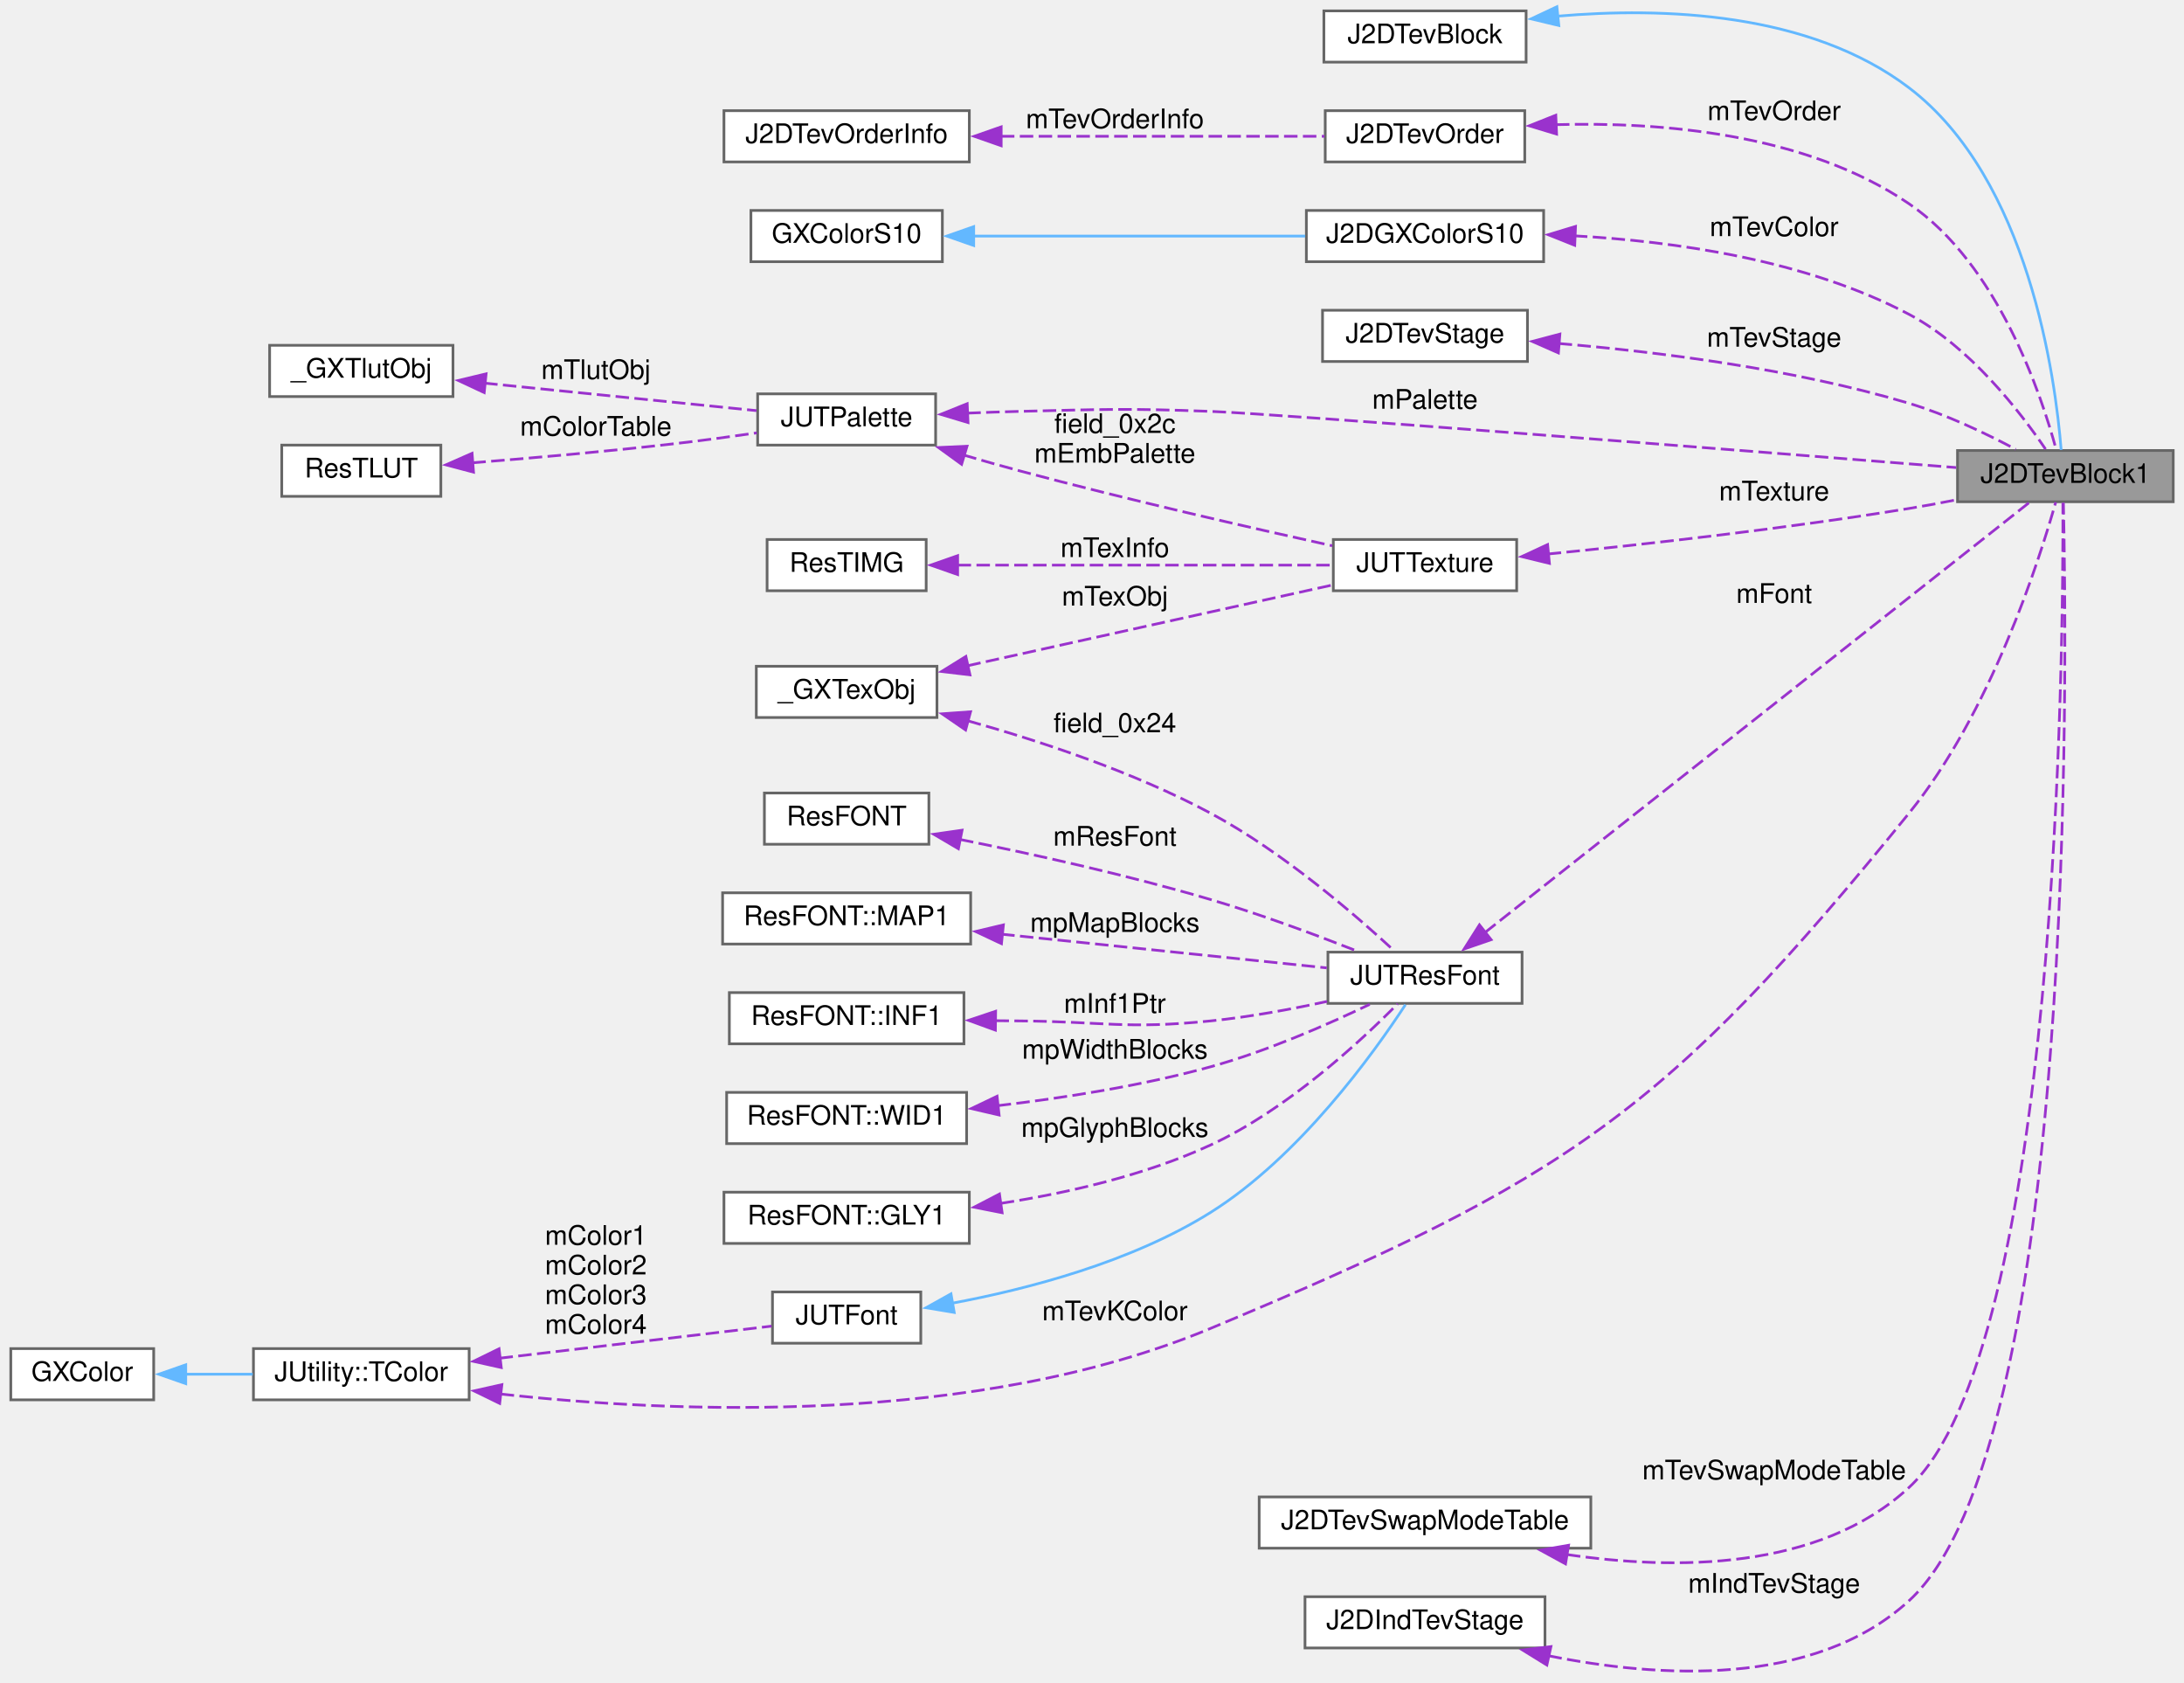
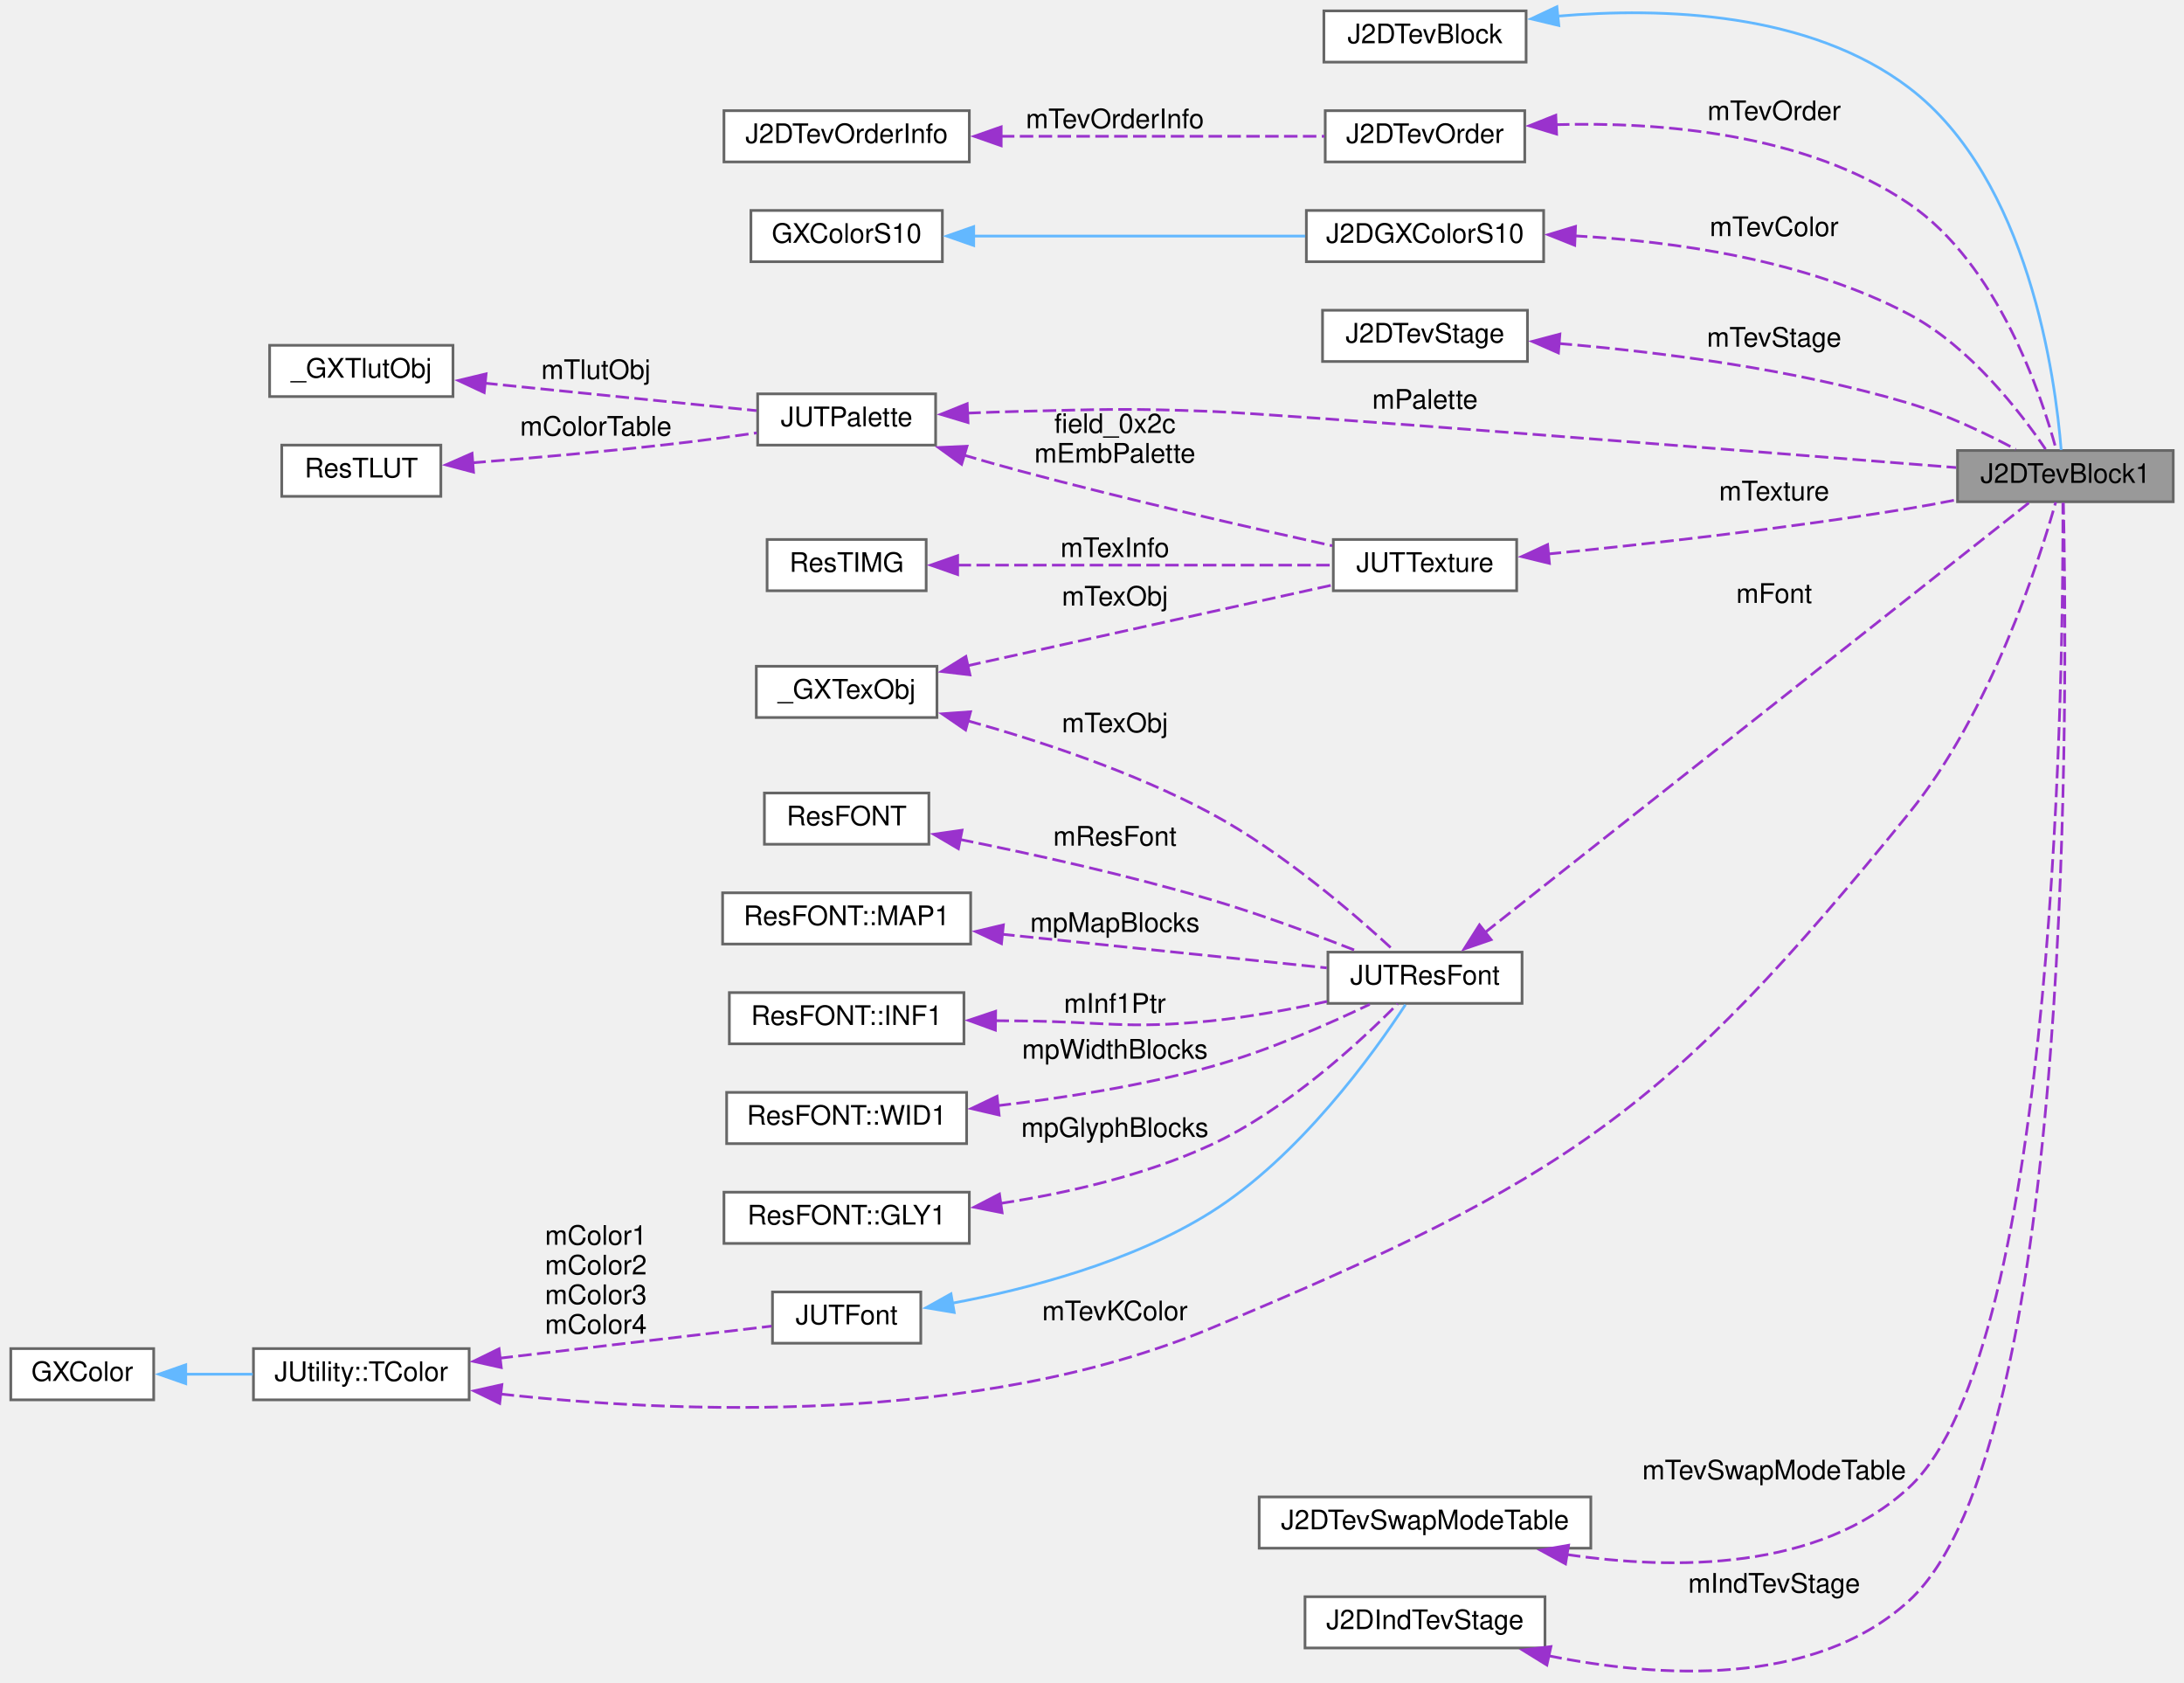
<svg xmlns="http://www.w3.org/2000/svg" xmlns:xlink="http://www.w3.org/1999/xlink" width="810pt" height="624pt" viewBox="0.00 0.00 810.00 623.93">
  <g id="graph0" class="graph" transform="scale(1 1) rotate(0) translate(4 619.93)">
    <g id="node1" class="node">
      <g id="a_node1">
        <a xlink:title=" ">
          <polygon fill="#999999" stroke="#666666" points="802,-452.93 722,-452.93 722,-433.93 802,-433.93 802,-452.93" />
          <text text-anchor="middle" x="762" y="-440.93" font-family="Helvetica,sans-Serif" font-size="10.00">J2DTevBlock1</text>
        </a>
      </g>
    </g>
    <g id="node2" class="node">
      <g id="a_node2">
        <a xlink:href="classJ2DTevBlock.html" target="_top" xlink:title=" ">
          <polygon fill="white" stroke="#666666" points="562,-615.93 487,-615.93 487,-596.93 562,-596.93 562,-615.93" />
          <text text-anchor="middle" x="524.5" y="-603.93" font-family="Helvetica,sans-Serif" font-size="10.00">J2DTevBlock</text>
        </a>
      </g>
    </g>
    <g id="edge1" class="edge">
      <path fill="none" stroke="#63b8ff" d="M573.65,-613.97C612.67,-617.35 667.05,-615.52 704,-587.43 748.52,-553.58 758.32,-479.67 760.44,-453.15" />
      <polygon fill="#63b8ff" stroke="#63b8ff" points="574.14,-610.51 563.83,-612.97 573.42,-617.47 574.14,-610.51" />
    </g>
    <g id="node3" class="node">
      <g id="a_node3">
        <a xlink:href="classJ2DTevOrder.html" target="_top" xlink:title=" ">
          <polygon fill="white" stroke="#666666" points="561.5,-578.93 487.5,-578.93 487.5,-559.93 561.5,-559.93 561.5,-578.93" />
          <text text-anchor="middle" x="524.5" y="-566.93" font-family="Helvetica,sans-Serif" font-size="10.00">J2DTevOrder</text>
        </a>
      </g>
    </g>
    <g id="edge2" class="edge">
      <path fill="none" stroke="#9a32cd" stroke-dasharray="5,2" d="M573.08,-573.74C611.59,-574.82 665.56,-570.61 704,-544.43 736.95,-521.98 753.03,-473.84 758.62,-453.17" />
      <polygon fill="#9a32cd" stroke="#9a32cd" points="573.31,-570.25 563.17,-573.32 573.01,-577.24 573.31,-570.25" />
      <text text-anchor="middle" x="654" y="-575.43" font-family="Helvetica,sans-Serif" font-size="10.00"> mTevOrder</text>
    </g>
    <g id="node4" class="node">
      <g id="a_node4">
        <a xlink:href="structJ2DTevOrderInfo.html" target="_top" xlink:title=" ">
          <polygon fill="white" stroke="#666666" points="355.5,-578.93 264.5,-578.93 264.5,-559.93 355.5,-559.93 355.5,-578.93" />
          <text text-anchor="middle" x="310" y="-566.93" font-family="Helvetica,sans-Serif" font-size="10.00">J2DTevOrderInfo</text>
        </a>
      </g>
    </g>
    <g id="edge3" class="edge">
      <path fill="none" stroke="#9a32cd" stroke-dasharray="5,2" d="M367.22,-569.43C405.22,-569.43 454.29,-569.43 487.22,-569.43" />
      <polygon fill="#9a32cd" stroke="#9a32cd" points="367.32,-565.93 357.32,-569.43 367.32,-572.93 367.32,-565.93" />
      <text text-anchor="middle" x="409.5" y="-572.43" font-family="Helvetica,sans-Serif" font-size="10.00"> mTevOrderInfo</text>
    </g>
    <g id="node5" class="node">
      <g id="a_node5">
        <a xlink:href="structJ2DGXColorS10.html" target="_top" xlink:title=" ">
          <polygon fill="white" stroke="#666666" points="568.5,-541.93 480.5,-541.93 480.5,-522.93 568.5,-522.93 568.5,-541.93" />
          <text text-anchor="middle" x="524.5" y="-529.93" font-family="Helvetica,sans-Serif" font-size="10.00">J2DGXColorS10</text>
        </a>
      </g>
    </g>
    <g id="edge4" class="edge">
      <path fill="none" stroke="#9a32cd" stroke-dasharray="5,2" d="M579.73,-532.53C616.67,-530.53 665.64,-523.7 704,-503.43 726.61,-491.48 745.34,-467.14 754.65,-453.42" />
      <polygon fill="#9a32cd" stroke="#9a32cd" points="580.03,-529.02 570.19,-532.94 580.33,-536.01 580.03,-529.02" />
      <text text-anchor="middle" x="654" y="-532.43" font-family="Helvetica,sans-Serif" font-size="10.00"> mTevColor</text>
    </g>
    <g id="node6" class="node">
      <g id="a_node6">
        <a xlink:href="struct__GXColorS10.html" target="_top" xlink:title=" ">
          <polygon fill="white" stroke="#666666" points="345.5,-541.93 274.5,-541.93 274.5,-522.93 345.5,-522.93 345.5,-541.93" />
          <text text-anchor="middle" x="310" y="-529.93" font-family="Helvetica,sans-Serif" font-size="10.00">GXColorS10</text>
        </a>
      </g>
    </g>
    <g id="edge5" class="edge">
      <path fill="none" stroke="#63b8ff" d="M356.94,-532.43C393.47,-532.43 444.22,-532.43 480.07,-532.43" />
      <polygon fill="#63b8ff" stroke="#63b8ff" points="357.13,-528.93 347.13,-532.43 357.13,-535.93 357.13,-528.93" />
    </g>
    <g id="node7" class="node">
      <g id="a_node7">
        <a xlink:href="classJ2DTevStage.html" target="_top" xlink:title=" ">
          <polygon fill="white" stroke="#666666" points="562.5,-504.93 486.5,-504.93 486.5,-485.93 562.5,-485.93 562.5,-504.93" />
          <text text-anchor="middle" x="524.5" y="-492.93" font-family="Helvetica,sans-Serif" font-size="10.00">J2DTevStage</text>
        </a>
      </g>
    </g>
    <g id="edge6" class="edge">
      <path fill="none" stroke="#9a32cd" stroke-dasharray="5,2" d="M574.06,-492.61C610.44,-489.55 661.12,-483.26 704,-470.43 717.85,-466.28 732.57,-459.23 743.58,-453.38" />
      <polygon fill="#9a32cd" stroke="#9a32cd" points="573.98,-489.11 564.29,-493.38 574.53,-496.09 573.98,-489.11" />
      <text text-anchor="middle" x="654" y="-491.43" font-family="Helvetica,sans-Serif" font-size="10.00"> mTevStage</text>
    </g>
    <g id="node8" class="node">
      <g id="a_node8">
        <a xlink:href="structJUtility_1_1TColor.html" target="_top" xlink:title=" ">
          <polygon fill="white" stroke="#666666" points="170,-119.93 90,-119.93 90,-100.93 170,-100.93 170,-119.93" />
          <text text-anchor="middle" x="130" y="-107.93" font-family="Helvetica,sans-Serif" font-size="10.00">JUtility::TColor</text>
        </a>
      </g>
    </g>
    <g id="edge7" class="edge">
      <path fill="none" stroke="#9a32cd" stroke-dasharray="5,2" d="M181.68,-103.09C245.73,-96.03 358.1,-91.12 445,-127.43 576.97,-182.56 613.89,-207.36 704,-318.43 734.2,-355.66 752.12,-411.48 758.42,-433.75" />
      <polygon fill="#9a32cd" stroke="#9a32cd" points="181.32,-99.61 171.8,-104.25 182.14,-106.56 181.32,-99.61" />
      <text text-anchor="middle" x="409.5" y="-130.43" font-family="Helvetica,sans-Serif" font-size="10.00"> mTevKColor</text>
    </g>
    <g id="node19" class="node">
      <g id="a_node19">
        <a xlink:href="structJUTFont.html" target="_top" xlink:title=" ">
          <polygon fill="white" stroke="#666666" points="337.5,-140.93 282.5,-140.93 282.5,-121.93 337.5,-121.93 337.5,-140.93" />
          <text text-anchor="middle" x="310" y="-128.93" font-family="Helvetica,sans-Serif" font-size="10.00">JUTFont</text>
        </a>
      </g>
    </g>
    <g id="edge20" class="edge">
      <path fill="none" stroke="#9a32cd" stroke-dasharray="5,2" d="M181.25,-116.36C214.03,-120.22 255.51,-125.12 282.16,-128.26" />
      <polygon fill="#9a32cd" stroke="#9a32cd" points="181.91,-112.91 171.57,-115.21 181.09,-119.86 181.91,-112.91" />
      <text text-anchor="middle" x="217" y="-158.43" font-family="Helvetica,sans-Serif" font-size="10.00"> mColor1</text>
      <text text-anchor="middle" x="217" y="-147.43" font-family="Helvetica,sans-Serif" font-size="10.00">mColor2</text>
      <text text-anchor="middle" x="217" y="-136.43" font-family="Helvetica,sans-Serif" font-size="10.00">mColor3</text>
      <text text-anchor="middle" x="217" y="-125.43" font-family="Helvetica,sans-Serif" font-size="10.00">mColor4</text>
    </g>
    <g id="node9" class="node">
      <g id="a_node9">
        <a xlink:href="struct__GXColor.html" target="_top" xlink:title=" ">
          <polygon fill="white" stroke="#666666" points="53,-119.93 0,-119.93 0,-100.93 53,-100.93 53,-119.93" />
          <text text-anchor="middle" x="26.5" y="-107.93" font-family="Helvetica,sans-Serif" font-size="10.00">GXColor</text>
        </a>
      </g>
    </g>
    <g id="edge8" class="edge">
      <path fill="none" stroke="#63b8ff" d="M64.81,-110.43C72.93,-110.43 81.55,-110.43 89.74,-110.43" />
      <polygon fill="#63b8ff" stroke="#63b8ff" points="64.89,-106.93 54.89,-110.43 64.89,-113.93 64.89,-106.93" />
    </g>
    <g id="node10" class="node">
      <g id="a_node10">
        <a xlink:href="classJ2DTevSwapModeTable.html" target="_top" xlink:title=" ">
          <polygon fill="white" stroke="#666666" points="586,-64.93 463,-64.93 463,-45.93 586,-45.93 586,-64.93" />
          <text text-anchor="middle" x="524.5" y="-52.93" font-family="Helvetica,sans-Serif" font-size="10.00">J2DTevSwapModeTable</text>
        </a>
      </g>
    </g>
    <g id="edge9" class="edge">
      <path fill="none" stroke="#9a32cd" stroke-dasharray="5,2" d="M577.16,-43.57C616.93,-37.73 670.57,-37.51 704,-68.43 759.36,-119.62 761.29,-379.3 761.08,-433.5" />
      <polygon fill="#9a32cd" stroke="#9a32cd" points="576.62,-40.11 567.32,-45.19 577.76,-47.02 576.62,-40.11" />
      <text text-anchor="middle" x="654" y="-71.43" font-family="Helvetica,sans-Serif" font-size="10.00"> mTevSwapModeTable</text>
    </g>
    <g id="node11" class="node">
      <g id="a_node11">
        <a xlink:href="classJ2DIndTevStage.html" target="_top" xlink:title=" ">
          <polygon fill="white" stroke="#666666" points="569,-27.93 480,-27.93 480,-8.93 569,-8.93 569,-27.93" />
          <text text-anchor="middle" x="524.5" y="-15.93" font-family="Helvetica,sans-Serif" font-size="10.00">J2DIndTevStage</text>
        </a>
      </g>
    </g>
    <g id="edge10" class="edge">
      <path fill="none" stroke="#9a32cd" stroke-dasharray="5,2" d="M570.3,-6.05C610.5,2.08 668.48,6 704,-26.43 766.2,-83.2 762.6,-375.8 761.27,-433.53" />
      <polygon fill="#9a32cd" stroke="#9a32cd" points="569.7,-2.6 560.69,-8.17 571.21,-9.44 569.7,-2.6" />
      <text text-anchor="middle" x="654" y="-29.43" font-family="Helvetica,sans-Serif" font-size="10.00"> mIndTevStage</text>
    </g>
    <g id="node12" class="node">
      <g id="a_node12">
        <a xlink:href="classJUTTexture.html" target="_top" xlink:title=" ">
          <polygon fill="white" stroke="#666666" points="558.5,-419.93 490.5,-419.93 490.5,-400.93 558.5,-400.93 558.5,-419.93" />
          <text text-anchor="middle" x="524.5" y="-407.93" font-family="Helvetica,sans-Serif" font-size="10.00">JUTTexture</text>
        </a>
      </g>
    </g>
    <g id="edge11" class="edge">
      <path fill="none" stroke="#9a32cd" stroke-dasharray="5,2" d="M570.01,-414.54C606.22,-418.15 658.57,-423.99 704,-431.43 709.69,-432.36 715.67,-433.47 721.53,-434.64" />
      <polygon fill="#9a32cd" stroke="#9a32cd" points="570.65,-411.08 560.36,-413.59 569.97,-418.05 570.65,-411.08" />
      <text text-anchor="middle" x="654" y="-434.43" font-family="Helvetica,sans-Serif" font-size="10.00"> mTexture</text>
    </g>
    <g id="node13" class="node">
      <g id="a_node13">
        <a xlink:href="struct__GXTexObj.html" target="_top" xlink:title=" ">
          <polygon fill="white" stroke="#666666" points="343.5,-372.93 276.5,-372.93 276.5,-353.93 343.5,-353.93 343.5,-372.93" />
          <text text-anchor="middle" x="310" y="-360.93" font-family="Helvetica,sans-Serif" font-size="10.00">_GXTexObj</text>
        </a>
      </g>
    </g>
    <g id="edge12" class="edge">
      <path fill="none" stroke="#9a32cd" stroke-dasharray="5,2" d="M354.79,-373.11C394.93,-381.99 453.51,-394.95 490.02,-403.02" />
      <polygon fill="#9a32cd" stroke="#9a32cd" points="355.74,-369.74 345.22,-370.99 354.22,-376.57 355.74,-369.74" />
      <text text-anchor="middle" x="409.5" y="-395.43" font-family="Helvetica,sans-Serif" font-size="10.00"> mTexObj</text>
    </g>
    <g id="node18" class="node">
      <g id="a_node18">
        <a xlink:href="structJUTResFont.html" target="_top" xlink:title=" ">
          <polygon fill="white" stroke="#666666" points="560.5,-266.93 488.5,-266.93 488.5,-247.93 560.5,-247.93 560.5,-266.93" />
          <text text-anchor="middle" x="524.5" y="-254.93" font-family="Helvetica,sans-Serif" font-size="10.00">JUTResFont</text>
        </a>
      </g>
    </g>
    <g id="edge21" class="edge">
      <path fill="none" stroke="#9a32cd" stroke-dasharray="5,2" d="M354.96,-352.7C381.88,-345.17 416.52,-333.7 445,-318.43 471.77,-304.07 498.83,-280.62 513.14,-267.37" />
      <polygon fill="#9a32cd" stroke="#9a32cd" points="354.13,-349.3 345.39,-355.3 355.96,-356.06 354.13,-349.3" />
-       <text text-anchor="middle" x="409.5" y="-348.43" font-family="Helvetica,sans-Serif" font-size="10.00"> field_0x24</text>
+       <text text-anchor="middle" x="409.5" y="-348.43" font-family="Helvetica,sans-Serif" font-size="10.00"> mTexObj</text>
    </g>
    <g id="node14" class="node">
      <g id="a_node14">
        <a xlink:href="structResTIMG.html" target="_top" xlink:title=" ">
          <polygon fill="white" stroke="#666666" points="339.5,-419.93 280.5,-419.93 280.5,-400.93 339.5,-400.93 339.5,-419.93" />
          <text text-anchor="middle" x="310" y="-407.93" font-family="Helvetica,sans-Serif" font-size="10.00">ResTIMG</text>
        </a>
      </g>
    </g>
    <g id="edge13" class="edge">
      <path fill="none" stroke="#9a32cd" stroke-dasharray="5,2" d="M351.15,-410.43C391.33,-410.43 452.43,-410.43 490.06,-410.43" />
      <polygon fill="#9a32cd" stroke="#9a32cd" points="351.17,-406.93 341.17,-410.43 351.17,-413.93 351.17,-406.93" />
      <text text-anchor="middle" x="409.5" y="-413.43" font-family="Helvetica,sans-Serif" font-size="10.00"> mTexInfo</text>
    </g>
    <g id="node15" class="node">
      <g id="a_node15">
        <a xlink:href="classJUTPalette.html" target="_top" xlink:title=" ">
          <polygon fill="white" stroke="#666666" points="343,-473.93 277,-473.93 277,-454.93 343,-454.93 343,-473.93" />
          <text text-anchor="middle" x="310" y="-461.93" font-family="Helvetica,sans-Serif" font-size="10.00">JUTPalette</text>
        </a>
      </g>
    </g>
    <g id="edge17" class="edge">
      <path fill="none" stroke="#9a32cd" stroke-dasharray="5,2" d="M354.75,-466.78C361.2,-467.05 367.77,-467.28 374,-467.43 405.55,-468.18 413.47,-468.62 445,-467.43 471.94,-466.41 642.86,-452.88 721.5,-446.6" />
      <polygon fill="#9a32cd" stroke="#9a32cd" points="355.02,-463.29 344.88,-466.33 354.71,-470.28 355.02,-463.29" />
      <text text-anchor="middle" x="524.5" y="-468.43" font-family="Helvetica,sans-Serif" font-size="10.00"> mPalette</text>
    </g>
    <g id="edge14" class="edge">
      <path fill="none" stroke="#9a32cd" stroke-dasharray="5,2" d="M353.25,-451.29C360.16,-449.25 367.26,-447.23 374,-445.43 413.66,-434.82 459.7,-424.31 490.1,-417.61" />
      <polygon fill="#9a32cd" stroke="#9a32cd" points="352.64,-447.81 344.07,-454.03 354.65,-454.52 352.64,-447.81" />
      <text text-anchor="middle" x="409.5" y="-459.43" font-family="Helvetica,sans-Serif" font-size="10.00"> field_0x2c</text>
      <text text-anchor="middle" x="409.5" y="-448.43" font-family="Helvetica,sans-Serif" font-size="10.00">mEmbPalette</text>
    </g>
    <g id="node16" class="node">
      <g id="a_node16">
        <a xlink:href="struct__GXTlutObj.html" target="_top" xlink:title=" ">
          <polygon fill="white" stroke="#666666" points="164,-491.93 96,-491.93 96,-472.93 164,-472.93 164,-491.93" />
          <text text-anchor="middle" x="130" y="-479.93" font-family="Helvetica,sans-Serif" font-size="10.00">_GXTlutObj</text>
        </a>
      </g>
    </g>
    <g id="edge15" class="edge">
      <path fill="none" stroke="#9a32cd" stroke-dasharray="5,2" d="M175.56,-477.92C206.95,-474.75 248.28,-470.57 276.57,-467.71" />
      <polygon fill="#9a32cd" stroke="#9a32cd" points="175.58,-474.4 165.99,-478.89 176.29,-481.36 175.58,-474.4" />
      <text text-anchor="middle" x="217" y="-479.43" font-family="Helvetica,sans-Serif" font-size="10.00"> mTlutObj</text>
    </g>
    <g id="node17" class="node">
      <g id="a_node17">
        <a xlink:href="structResTLUT.html" target="_top" xlink:title=" ">
          <polygon fill="white" stroke="#666666" points="159.5,-454.93 100.5,-454.93 100.5,-435.93 159.5,-435.93 159.5,-454.93" />
          <text text-anchor="middle" x="130" y="-442.93" font-family="Helvetica,sans-Serif" font-size="10.00">ResTLUT</text>
        </a>
      </g>
    </g>
    <g id="edge16" class="edge">
      <path fill="none" stroke="#9a32cd" stroke-dasharray="5,2" d="M171.18,-448.37C193.29,-450.13 221.19,-452.58 246,-455.43 255.99,-456.57 266.84,-458.04 276.67,-459.46" />
      <polygon fill="#9a32cd" stroke="#9a32cd" points="171.62,-444.9 161.38,-447.61 171.08,-451.88 171.62,-444.9" />
      <text text-anchor="middle" x="217" y="-458.43" font-family="Helvetica,sans-Serif" font-size="10.00"> mColorTable</text>
    </g>
    <g id="edge18" class="edge">
      <path fill="none" stroke="#9a32cd" stroke-dasharray="5,2" d="M546.74,-274.2C594.72,-312.1 710.3,-403.39 748.51,-433.56" />
      <polygon fill="#9a32cd" stroke="#9a32cd" points="549.03,-271.55 539.02,-268.1 544.7,-277.05 549.03,-271.55" />
      <text text-anchor="middle" x="654" y="-396.43" font-family="Helvetica,sans-Serif" font-size="10.00"> mFont</text>
    </g>
    <g id="edge19" class="edge">
      <path fill="none" stroke="#63b8ff" d="M348.96,-136.73C377.13,-141.97 415.59,-151.99 445,-170.43 477.92,-191.07 505.42,-229.34 517.25,-247.44" />
      <polygon fill="#63b8ff" stroke="#63b8ff" points="349.9,-133.34 339.45,-135.08 348.7,-140.24 349.9,-133.34" />
    </g>
    <g id="node20" class="node">
      <g id="a_node20">
        <a xlink:href="structResFONT.html" target="_top" xlink:title=" ">
          <polygon fill="white" stroke="#666666" points="340.5,-325.93 279.5,-325.93 279.5,-306.93 340.5,-306.93 340.5,-325.93" />
          <text text-anchor="middle" x="310" y="-313.93" font-family="Helvetica,sans-Serif" font-size="10.00">ResFONT</text>
        </a>
      </g>
    </g>
    <g id="edge22" class="edge">
      <path fill="none" stroke="#9a32cd" stroke-dasharray="5,2" d="M352.07,-308.71C378.78,-303.34 414.23,-295.51 445,-286.43 463.39,-281 483.69,-273.46 499.04,-267.43" />
      <polygon fill="#9a32cd" stroke="#9a32cd" points="351.45,-305.27 342.32,-310.64 352.81,-312.14 351.45,-305.27" />
      <text text-anchor="middle" x="409.5" y="-306.43" font-family="Helvetica,sans-Serif" font-size="10.00"> mResFont</text>
    </g>
    <g id="node21" class="node">
      <g id="a_node21">
        <a xlink:href="structResFONT_1_1INF1.html" target="_top" xlink:title=" ">
          <polygon fill="white" stroke="#666666" points="353.5,-251.93 266.5,-251.93 266.5,-232.93 353.5,-232.93 353.5,-251.93" />
          <text text-anchor="middle" x="310" y="-239.93" font-family="Helvetica,sans-Serif" font-size="10.00">ResFONT::INF1</text>
        </a>
      </g>
    </g>
    <g id="edge23" class="edge">
      <path fill="none" stroke="#9a32cd" stroke-dasharray="5,2" d="M365.21,-241.51C368.18,-241.48 371.13,-241.45 374,-241.43 405.55,-241.18 413.6,-238.26 445,-241.43 459.25,-242.86 474.75,-245.74 488.17,-248.65" />
      <polygon fill="#9a32cd" stroke="#9a32cd" points="365.17,-238.01 355.21,-241.64 365.26,-245.01 365.17,-238.01" />
      <text text-anchor="middle" x="409.5" y="-244.43" font-family="Helvetica,sans-Serif" font-size="10.00"> mInf1Ptr</text>
    </g>
    <g id="node22" class="node">
      <g id="a_node22">
        <a xlink:href="structResFONT_1_1WID1.html" target="_top" xlink:title=" ">
          <polygon fill="white" stroke="#666666" points="354.5,-214.93 265.5,-214.93 265.5,-195.93 354.5,-195.93 354.5,-214.93" />
          <text text-anchor="middle" x="310" y="-202.93" font-family="Helvetica,sans-Serif" font-size="10.00">ResFONT::WID1</text>
        </a>
      </g>
    </g>
    <g id="edge24" class="edge">
      <path fill="none" stroke="#9a32cd" stroke-dasharray="5,2" d="M365.99,-210C390.47,-212.86 419.48,-217.38 445,-224.43 465.81,-230.17 488.41,-240.1 504,-247.57" />
      <polygon fill="#9a32cd" stroke="#9a32cd" points="366.55,-206.54 356.23,-208.93 365.79,-213.5 366.55,-206.54" />
      <text text-anchor="middle" x="409.5" y="-227.43" font-family="Helvetica,sans-Serif" font-size="10.00"> mpWidthBlocks</text>
    </g>
    <g id="node23" class="node">
      <g id="a_node23">
        <a xlink:href="structResFONT_1_1GLY1.html" target="_top" xlink:title=" ">
          <polygon fill="white" stroke="#666666" points="355.5,-177.93 264.5,-177.93 264.5,-158.93 355.5,-158.93 355.5,-177.93" />
          <text text-anchor="middle" x="310" y="-165.93" font-family="Helvetica,sans-Serif" font-size="10.00">ResFONT::GLY1</text>
        </a>
      </g>
    </g>
    <g id="edge25" class="edge">
      <path fill="none" stroke="#9a32cd" stroke-dasharray="5,2" d="M367.17,-173.78C391.88,-177.62 420.74,-184.19 445,-195.43 473.37,-208.56 500.65,-233.88 514.35,-247.75" />
      <polygon fill="#9a32cd" stroke="#9a32cd" points="367.67,-170.31 357.27,-172.36 366.68,-177.24 367.67,-170.31" />
      <text text-anchor="middle" x="409.5" y="-198.43" font-family="Helvetica,sans-Serif" font-size="10.00"> mpGlyphBlocks</text>
    </g>
    <g id="node24" class="node">
      <g id="a_node24">
        <a xlink:href="structResFONT_1_1MAP1.html" target="_top" xlink:title=" ">
          <polygon fill="white" stroke="#666666" points="356,-288.93 264,-288.93 264,-269.93 356,-269.93 356,-288.93" />
          <text text-anchor="middle" x="310" y="-276.93" font-family="Helvetica,sans-Serif" font-size="10.00">ResFONT::MAP1</text>
        </a>
      </g>
    </g>
    <g id="edge26" class="edge">
      <path fill="none" stroke="#9a32cd" stroke-dasharray="5,2" d="M367.32,-273.6C405.64,-269.63 455.17,-264.5 488.07,-261.09" />
      <polygon fill="#9a32cd" stroke="#9a32cd" points="367.42,-270.07 357.83,-274.58 368.14,-277.03 367.42,-270.07" />
      <text text-anchor="middle" x="409.5" y="-274.43" font-family="Helvetica,sans-Serif" font-size="10.00"> mpMapBlocks</text>
    </g>
  </g>
</svg>
